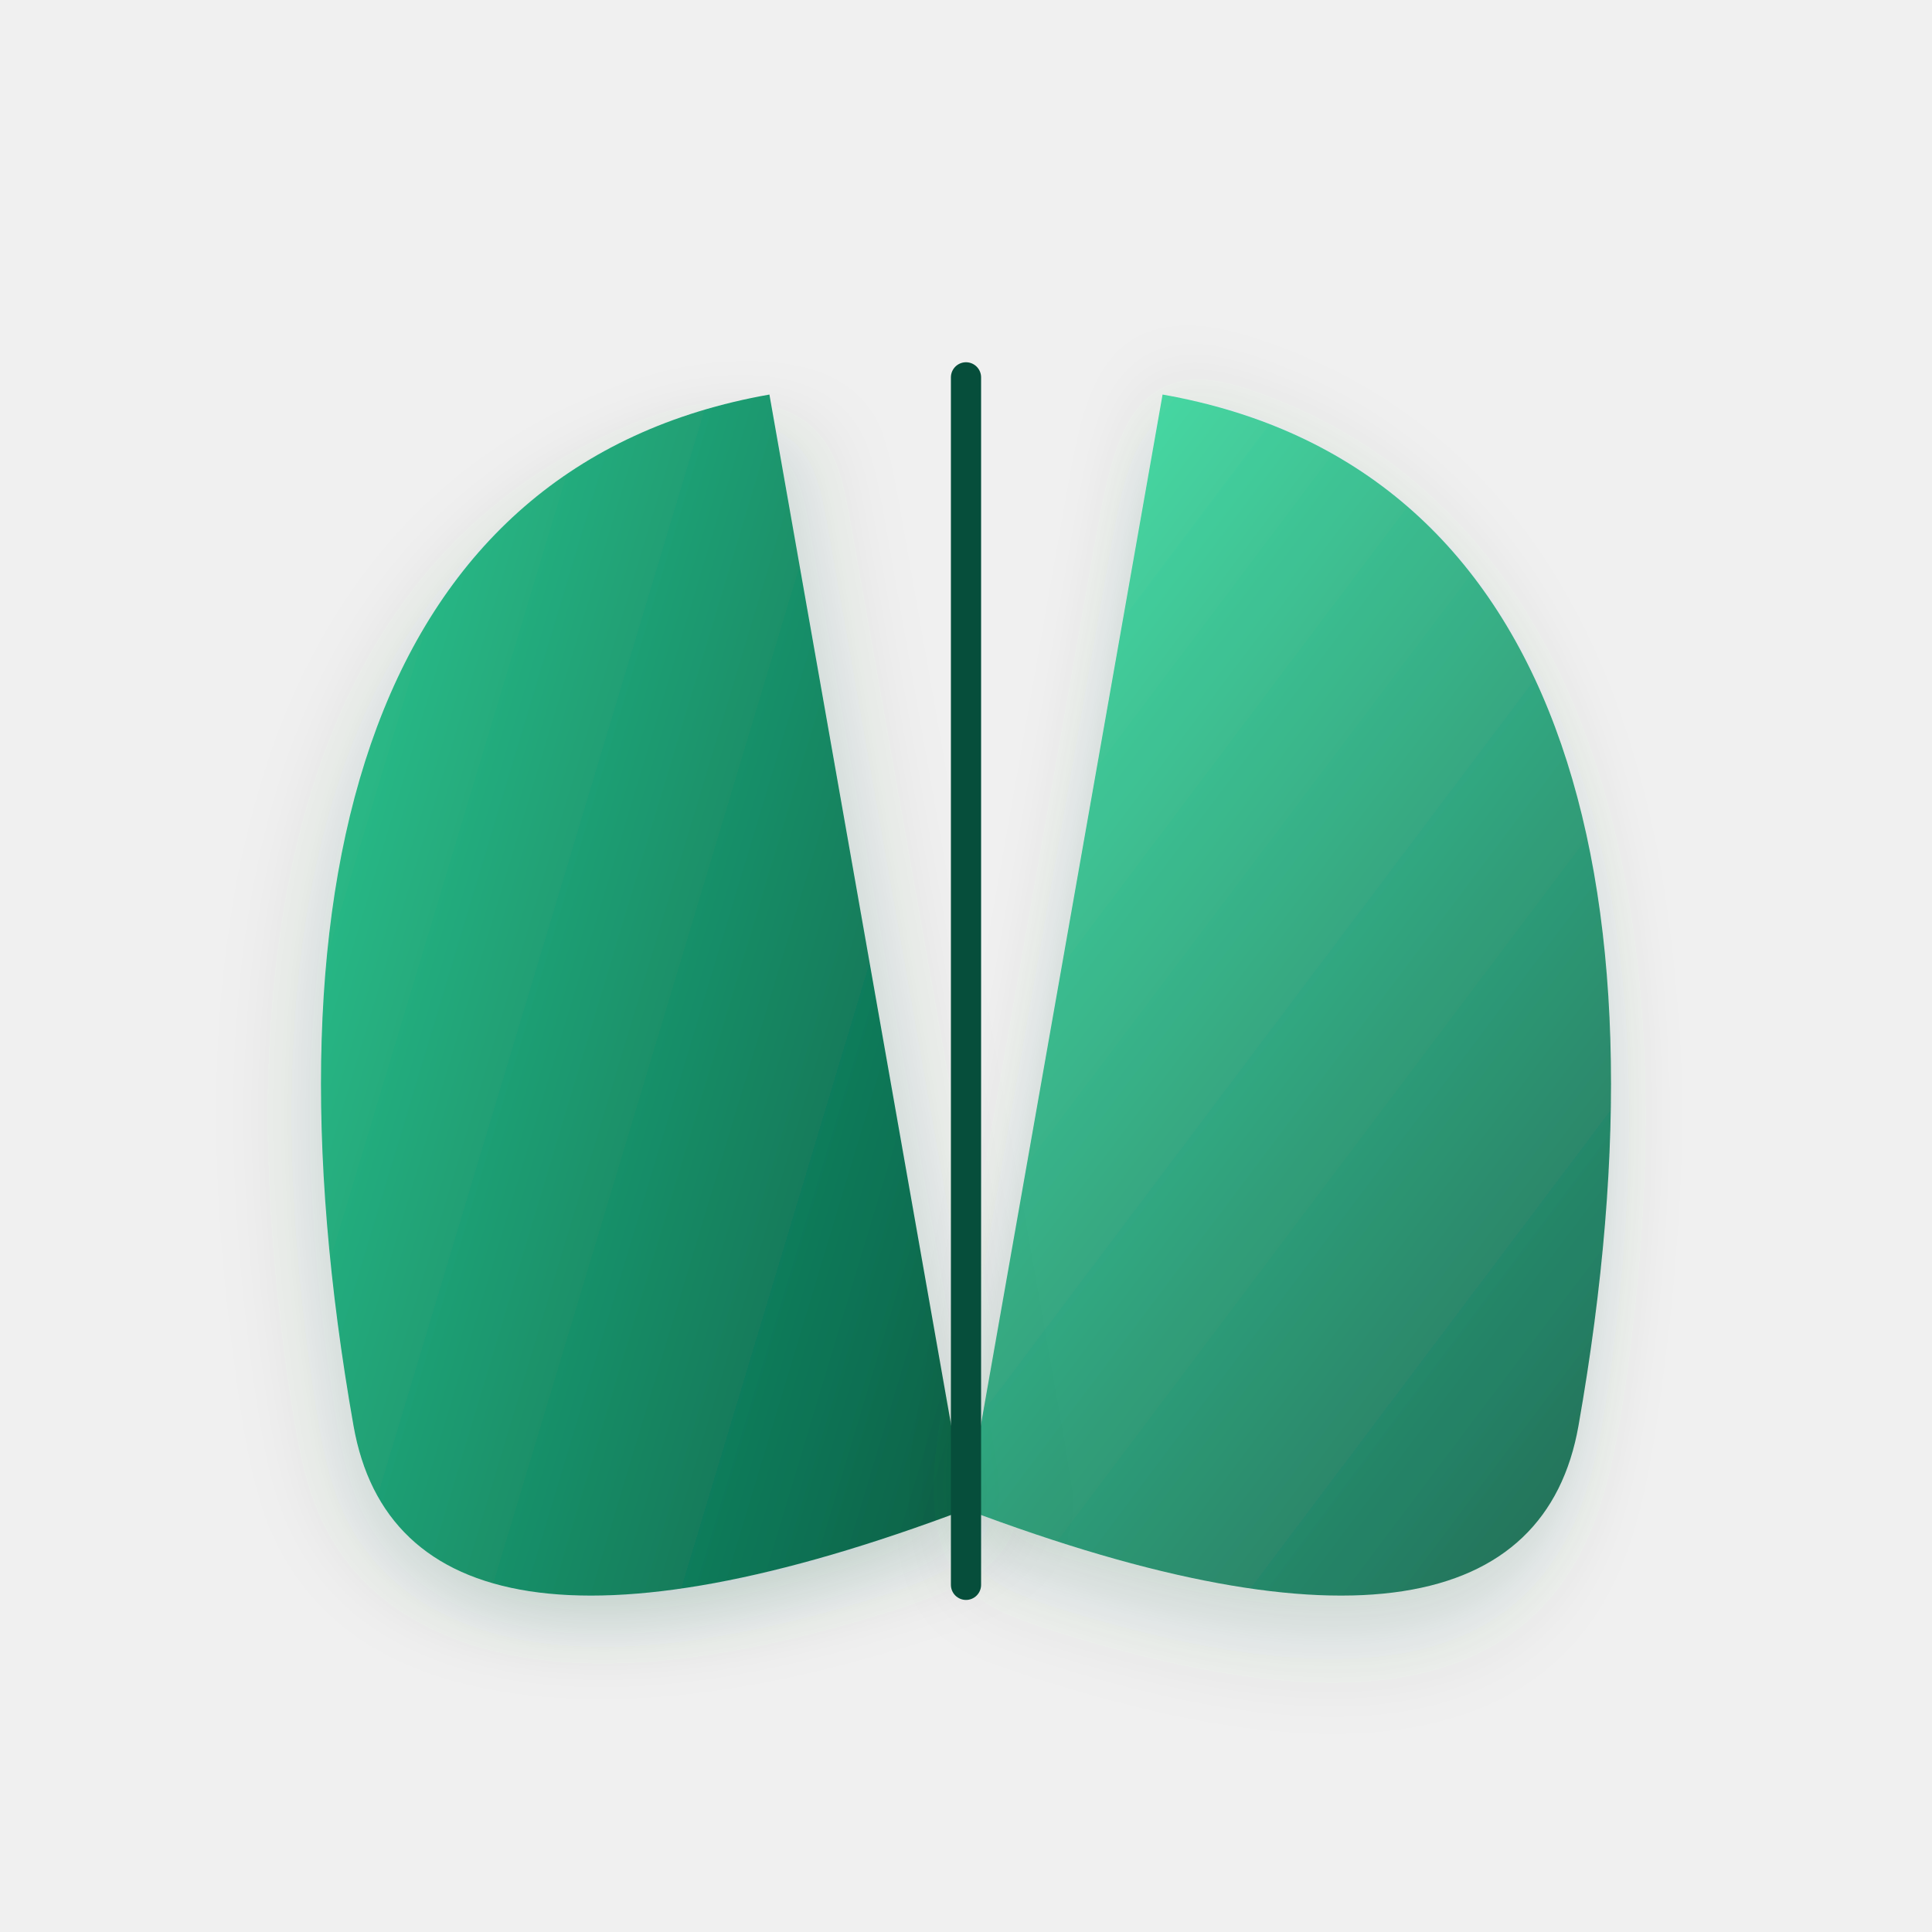
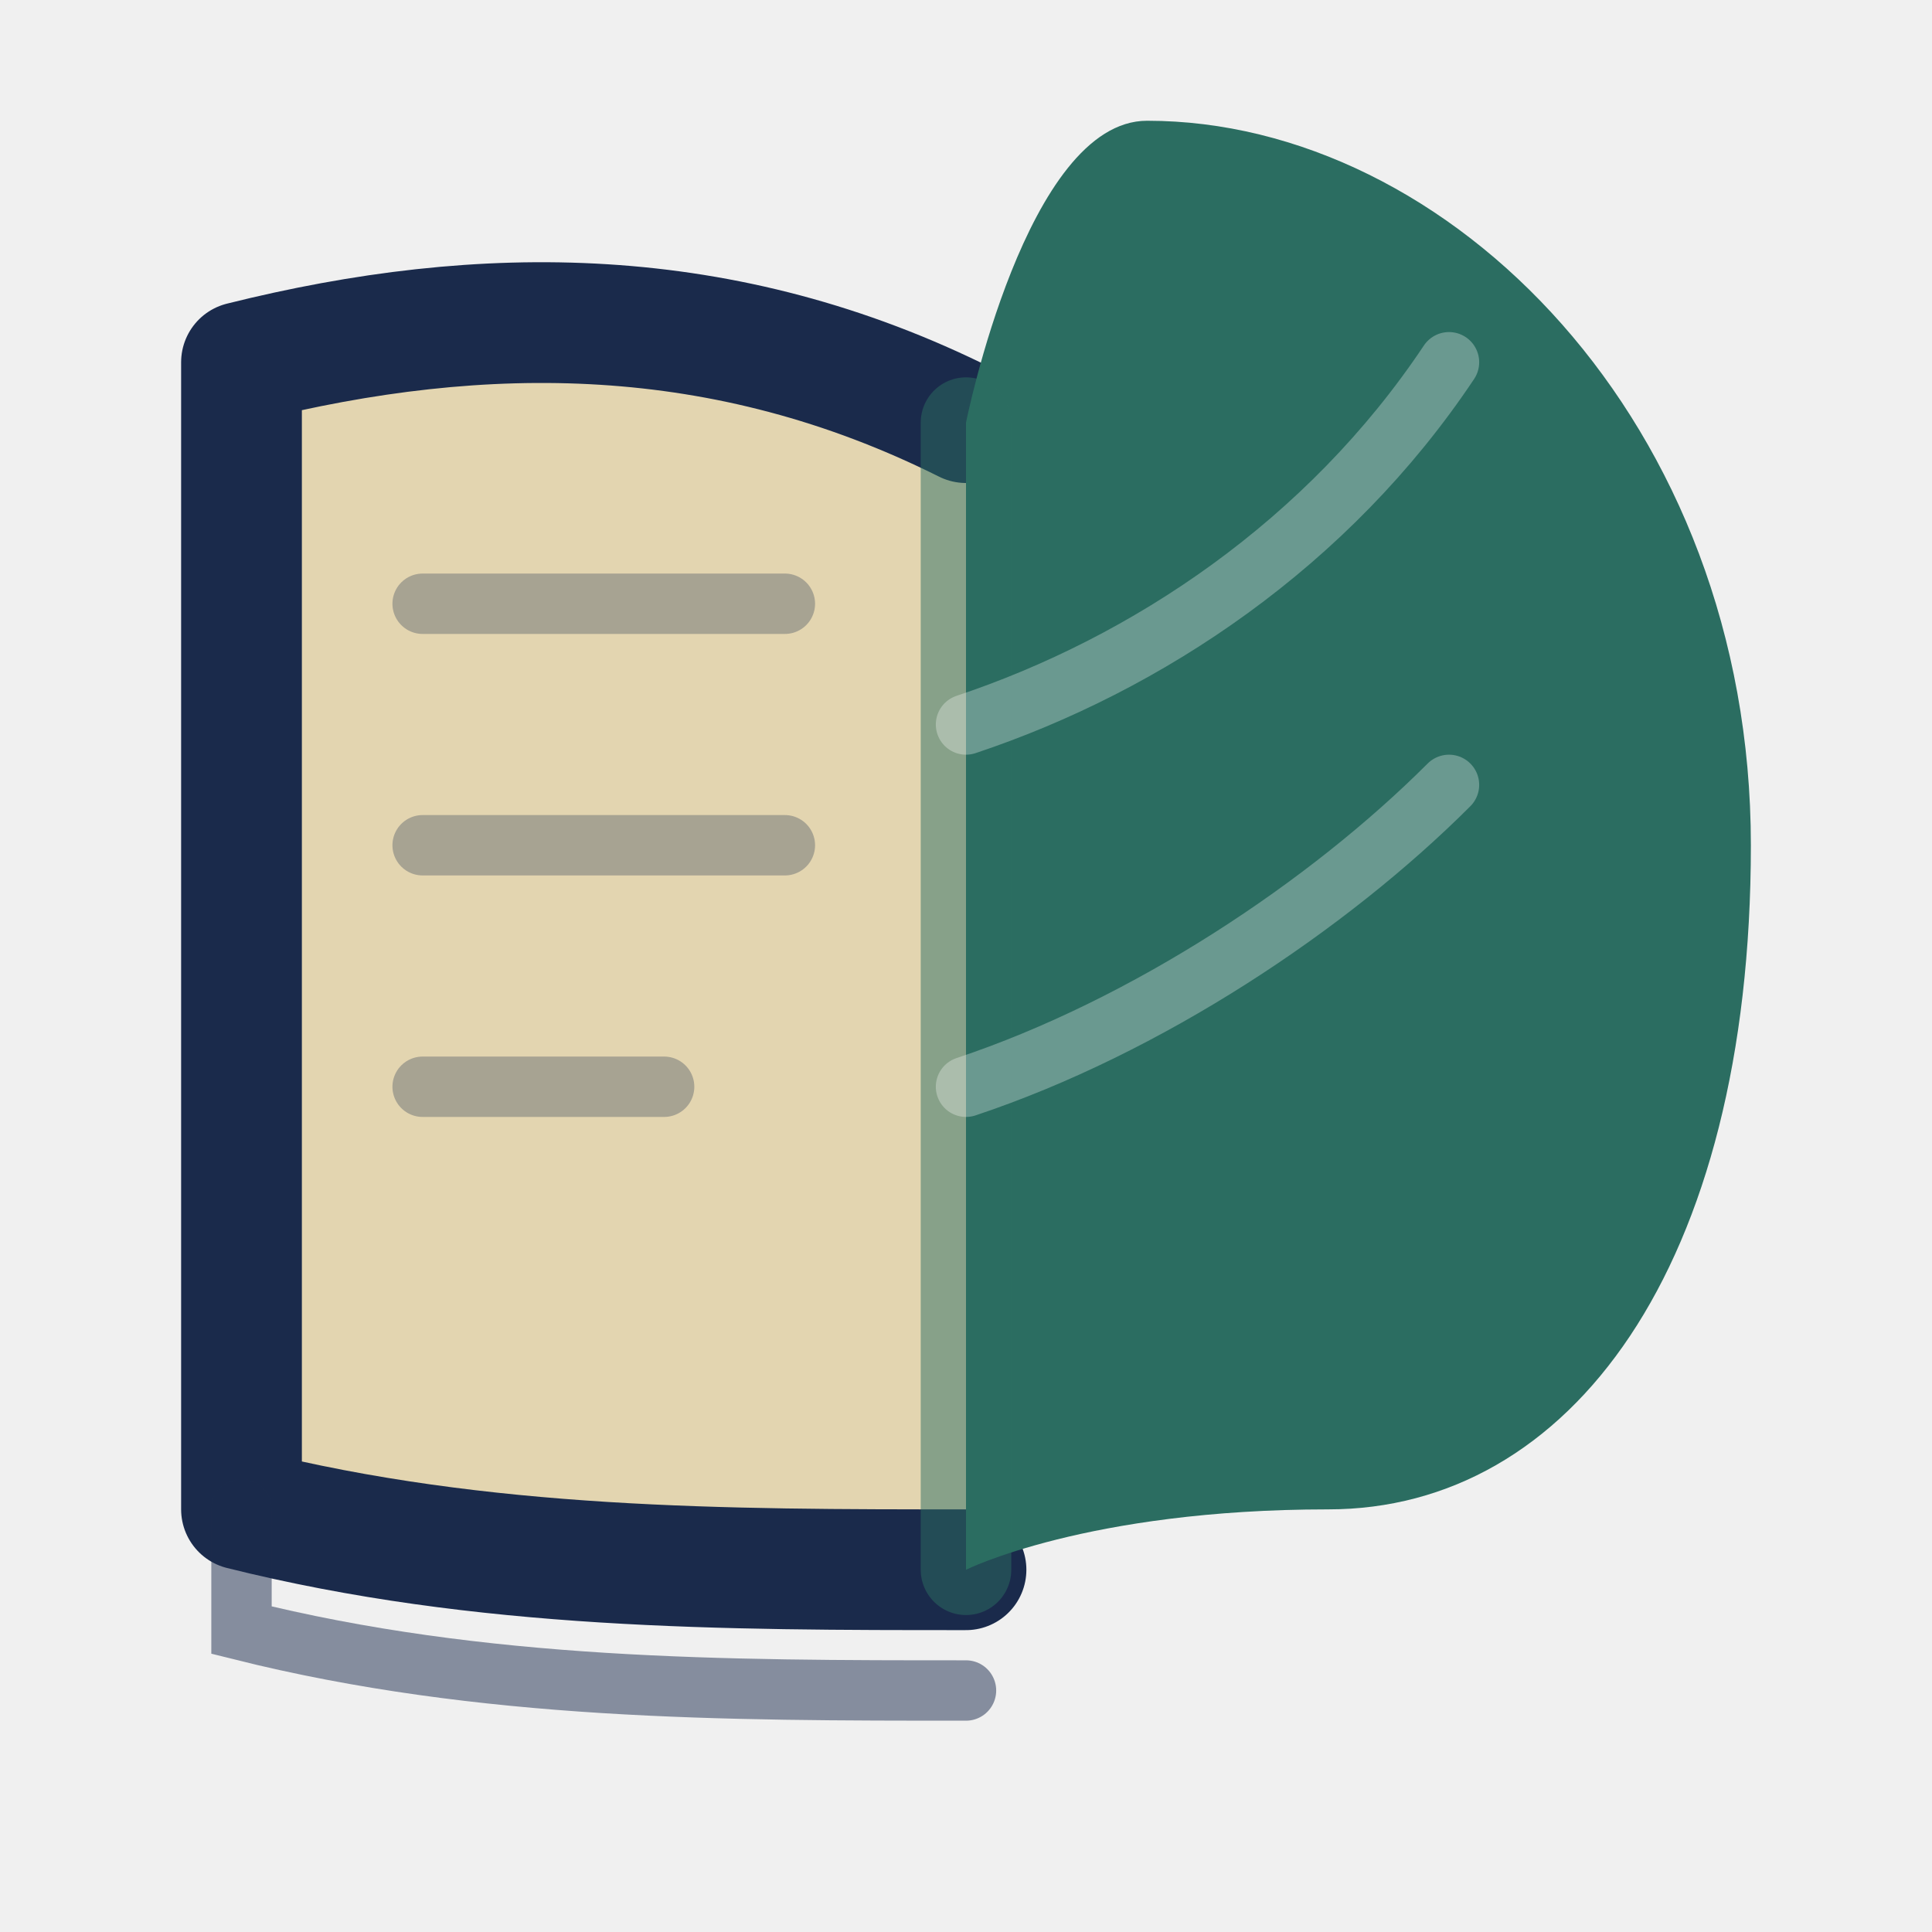
- <svg xmlns="http://www.w3.org/2000/svg" width="512" height="512" viewBox="0 0 512 512" fill="none">
-   <defs>
-     <linearGradient id="leaf_gradient" x1="0%" y1="0%" x2="100%" y2="100%">
-       <stop offset="0%" style="stop-color:#34D399;stop-opacity:1" />
-       <stop offset="100%" style="stop-color:#065F46;stop-opacity:1" />
-     </linearGradient>
-     <filter id="soft_shadow" x="-50%" y="-50%" width="200%" height="200%">
-       <feDropShadow dx="0" dy="8" stdDeviation="12" flood-color="#064E3B" flood-opacity="0.2" />
-     </filter>
-   </defs>
-   <path d="M256 100 C 150 100, 100 200, 100 350 C 100 400, 150 420, 256 400 Z" fill="url(#leaf_gradient)" filter="url(#soft_shadow)" transform="rotate(-10 256 400)" />
-   <path d="M256 100 C 362 100, 412 200, 412 350 C 412 400, 362 420, 256 400 Z" fill="url(#leaf_gradient)" filter="url(#soft_shadow)" opacity="0.9" transform="rotate(10 256 400)" />
-   <path d="M256 100 L 256 420" stroke="#064E3B" stroke-width="8" stroke-linecap="round" />
+ <svg xmlns="http://www.w3.org/2000/svg" viewBox="0 0 32 32" fill="none">
+   <path d="M16 26C12 26 8 26 4 25L4 6C8 5 12 5 16 7" stroke="#1a2a4b" stroke-width="2" fill="#e3d5b0" stroke-linecap="round" stroke-linejoin="round" />
+   <path d="M4 25L4 27C8 28 12 28 16 28" stroke="#1a2a4b" stroke-width="1" opacity="0.5" stroke-linecap="round" />
+   <path d="M7 10H13" stroke="#1a2a4b" stroke-width="1" opacity="0.3" stroke-linecap="round" />
+   <path d="M7 14H13" stroke="#1a2a4b" stroke-width="1" opacity="0.3" stroke-linecap="round" />
+   <path d="M7 18H11" stroke="#1a2a4b" stroke-width="1" opacity="0.3" stroke-linecap="round" />
+   <path d="M16 26C16 26 18 25 22 25C26 25 29 21 29 14C29 7 24 2 19 2C17 2 16 7 16 7" fill="#2b6d61" />
+   <path d="M16 7V26" stroke="#2b6d61" stroke-width="1.5" opacity="0.5" stroke-linecap="round" />
+   <path d="M16 12C19 11 22 9 24 6" stroke="white" stroke-opacity="0.3" stroke-width="1" stroke-linecap="round" />
+   <path d="M16 18C19 17 22 15 24 13" stroke="white" stroke-opacity="0.3" stroke-width="1" stroke-linecap="round" />
</svg>
